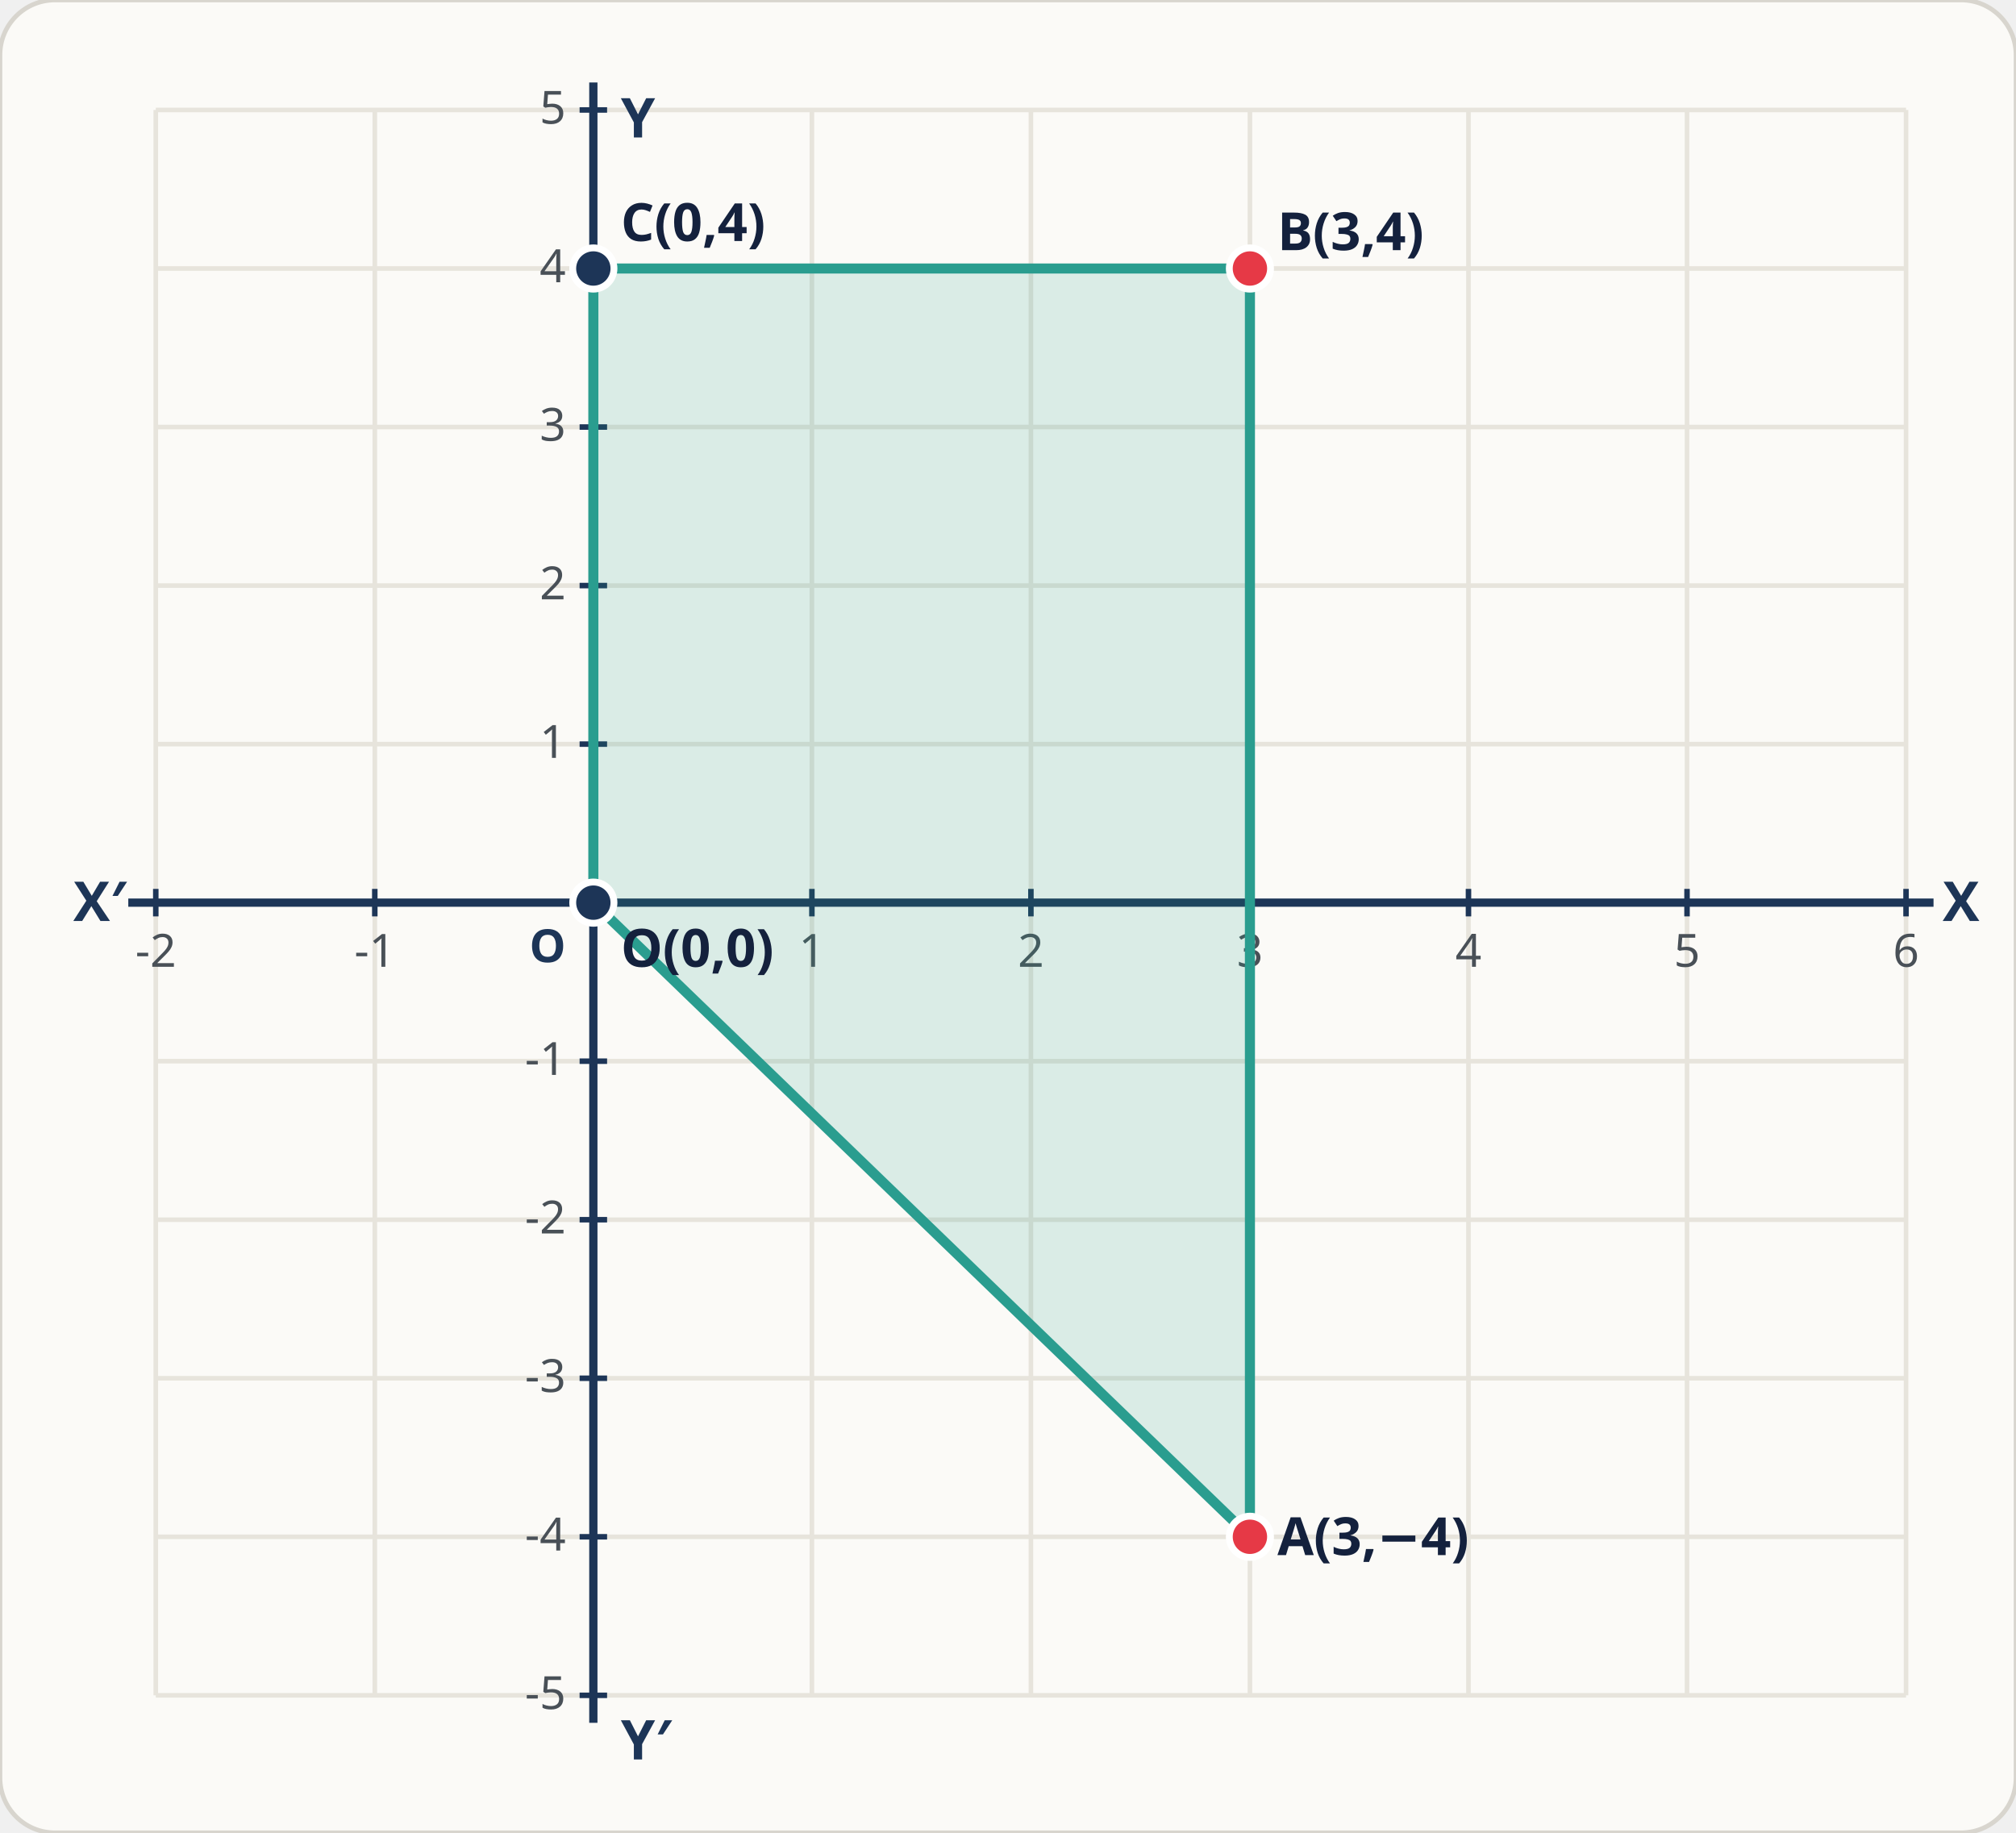
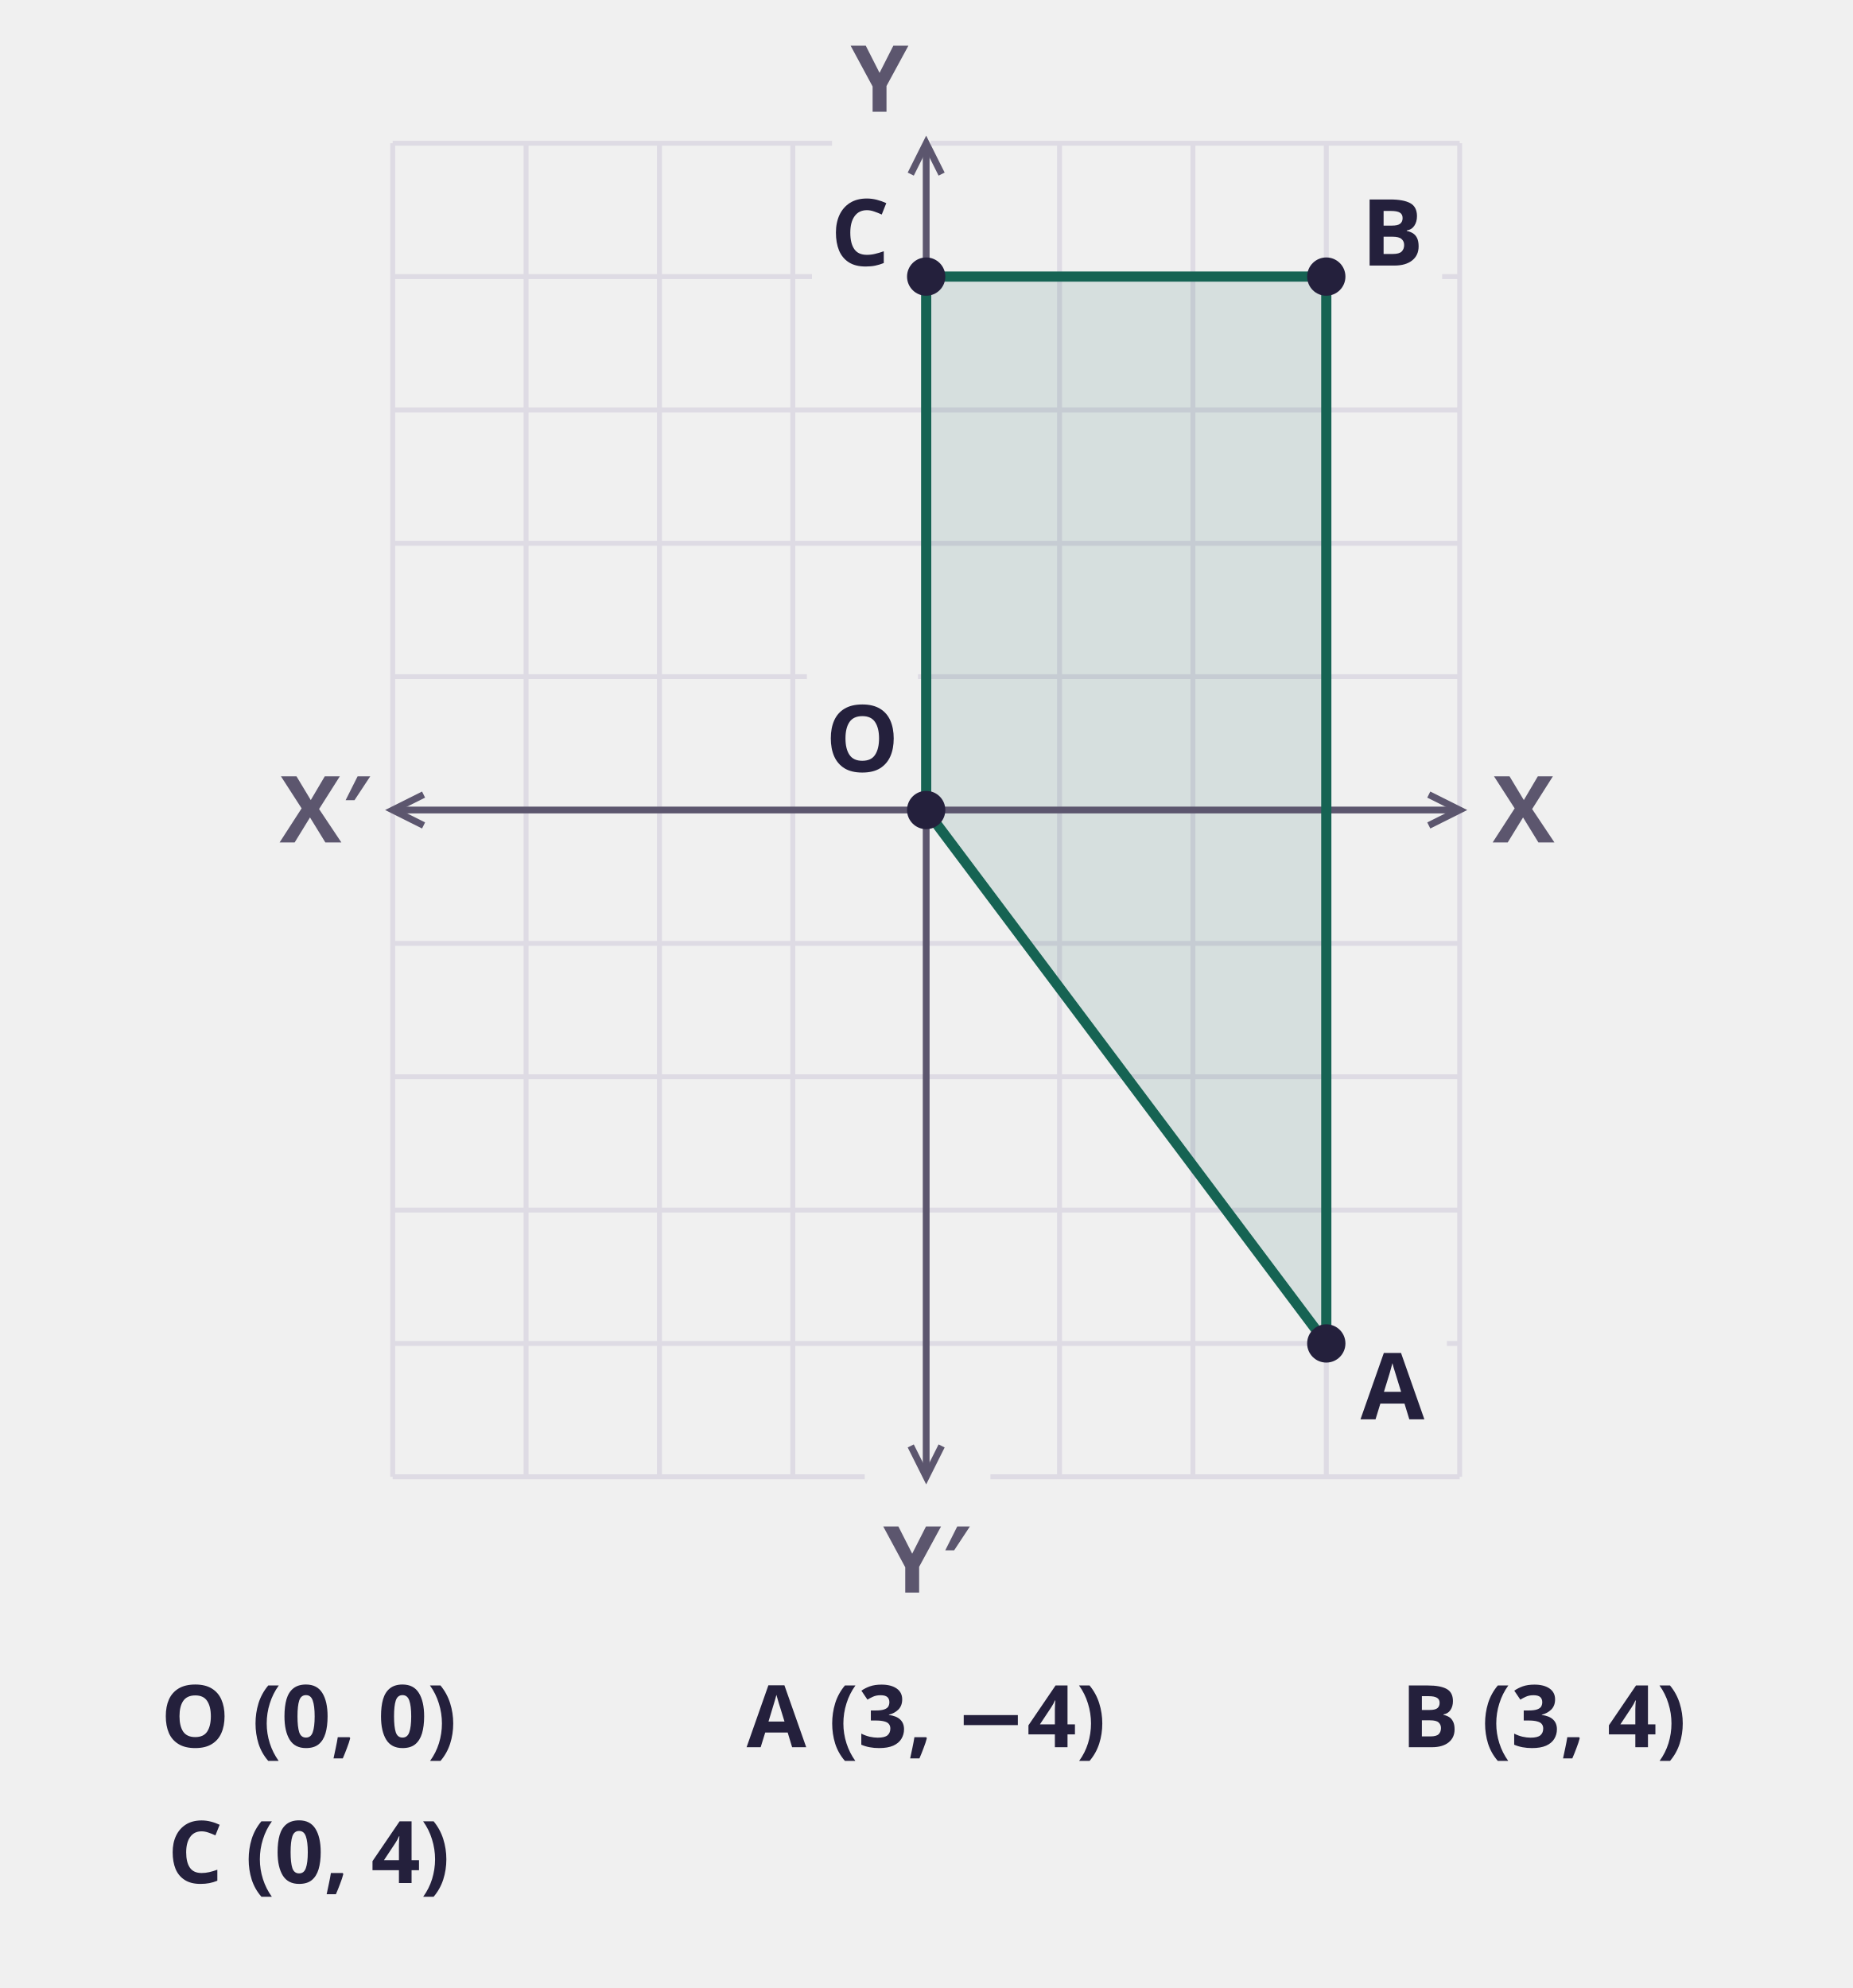
- <svg xmlns="http://www.w3.org/2000/svg" viewBox="0 0 440 400" width="440" height="400" role="img" aria-label="Trapezium OABC with parallel vertical sides OC and AB">
-   <rect width="440" height="400" rx="12" fill="#fbfaf7" stroke="#d8d5ce" />
-   <line x1="34.0" y1="24" x2="34.0" y2="370" stroke="#e7e4dc" stroke-width="1" />
-   <line x1="81.8" y1="24" x2="81.8" y2="370" stroke="#e7e4dc" stroke-width="1" />
-   <line x1="129.5" y1="24" x2="129.5" y2="370" stroke="#e7e4dc" stroke-width="1" />
-   <line x1="177.2" y1="24" x2="177.2" y2="370" stroke="#e7e4dc" stroke-width="1" />
-   <line x1="225.0" y1="24" x2="225.0" y2="370" stroke="#e7e4dc" stroke-width="1" />
-   <line x1="272.8" y1="24" x2="272.8" y2="370" stroke="#e7e4dc" stroke-width="1" />
-   <line x1="320.5" y1="24" x2="320.5" y2="370" stroke="#e7e4dc" stroke-width="1" />
-   <line x1="368.2" y1="24" x2="368.2" y2="370" stroke="#e7e4dc" stroke-width="1" />
-   <line x1="416.0" y1="24" x2="416.0" y2="370" stroke="#e7e4dc" stroke-width="1" />
-   <line x1="34" y1="370.0" x2="416" y2="370.0" stroke="#e7e4dc" stroke-width="1" />
-   <line x1="34" y1="335.4" x2="416" y2="335.4" stroke="#e7e4dc" stroke-width="1" />
-   <line x1="34" y1="300.8" x2="416" y2="300.8" stroke="#e7e4dc" stroke-width="1" />
-   <line x1="34" y1="266.2" x2="416" y2="266.2" stroke="#e7e4dc" stroke-width="1" />
-   <line x1="34" y1="231.6" x2="416" y2="231.6" stroke="#e7e4dc" stroke-width="1" />
-   <line x1="34" y1="197.0" x2="416" y2="197.0" stroke="#e7e4dc" stroke-width="1" />
-   <line x1="34" y1="162.4" x2="416" y2="162.4" stroke="#e7e4dc" stroke-width="1" />
-   <line x1="34" y1="127.8" x2="416" y2="127.8" stroke="#e7e4dc" stroke-width="1" />
-   <line x1="34" y1="93.2" x2="416" y2="93.2" stroke="#e7e4dc" stroke-width="1" />
-   <line x1="34" y1="58.6" x2="416" y2="58.6" stroke="#e7e4dc" stroke-width="1" />
-   <line x1="34" y1="24.0" x2="416" y2="24.0" stroke="#e7e4dc" stroke-width="1" />
-   <line x1="129.5" y1="18" x2="129.5" y2="376" stroke="#1d3557" stroke-width="1.8" />
-   <text x="135.5" y="30" font-family="system-ui,sans-serif" font-size="12" font-weight="700" fill="#1d3557">Y</text>
-   <text x="135.5" y="384" font-family="system-ui,sans-serif" font-size="12" font-weight="700" fill="#1d3557">Y′</text>
-   <line x1="28" y1="197.0" x2="422" y2="197.0" stroke="#1d3557" stroke-width="1.8" />
-   <text x="424" y="201.0" font-family="system-ui,sans-serif" font-size="12" font-weight="700" fill="#1d3557">X</text>
-   <text x="16" y="201.0" font-family="system-ui,sans-serif" font-size="12" font-weight="700" fill="#1d3557">X′</text>
-   <line x1="34.0" y1="194.0" x2="34.0" y2="200.0" stroke="#1d3557" stroke-width="1.2" />
-   <text x="34.0" y="211.0" text-anchor="middle" font-family="system-ui,sans-serif" font-size="10" fill="#495057">-2</text>
-   <line x1="81.8" y1="194.0" x2="81.8" y2="200.0" stroke="#1d3557" stroke-width="1.2" />
-   <text x="81.8" y="211.0" text-anchor="middle" font-family="system-ui,sans-serif" font-size="10" fill="#495057">-1</text>
-   <line x1="177.2" y1="194.0" x2="177.2" y2="200.0" stroke="#1d3557" stroke-width="1.2" />
-   <text x="177.2" y="211.0" text-anchor="middle" font-family="system-ui,sans-serif" font-size="10" fill="#495057">1</text>
-   <line x1="225.0" y1="194.0" x2="225.0" y2="200.0" stroke="#1d3557" stroke-width="1.2" />
-   <text x="225.0" y="211.0" text-anchor="middle" font-family="system-ui,sans-serif" font-size="10" fill="#495057">2</text>
-   <line x1="272.8" y1="194.0" x2="272.8" y2="200.0" stroke="#1d3557" stroke-width="1.2" />
-   <text x="272.8" y="211.0" text-anchor="middle" font-family="system-ui,sans-serif" font-size="10" fill="#495057">3</text>
-   <line x1="320.5" y1="194.0" x2="320.5" y2="200.0" stroke="#1d3557" stroke-width="1.2" />
-   <text x="320.5" y="211.0" text-anchor="middle" font-family="system-ui,sans-serif" font-size="10" fill="#495057">4</text>
-   <line x1="368.2" y1="194.0" x2="368.2" y2="200.0" stroke="#1d3557" stroke-width="1.2" />
-   <text x="368.2" y="211.0" text-anchor="middle" font-family="system-ui,sans-serif" font-size="10" fill="#495057">5</text>
-   <line x1="416.0" y1="194.0" x2="416.0" y2="200.0" stroke="#1d3557" stroke-width="1.2" />
-   <text x="416.0" y="211.0" text-anchor="middle" font-family="system-ui,sans-serif" font-size="10" fill="#495057">6</text>
-   <line x1="126.5" y1="370.0" x2="132.5" y2="370.0" stroke="#1d3557" stroke-width="1.2" />
-   <text x="123.5" y="373.0" text-anchor="end" font-family="system-ui,sans-serif" font-size="10" fill="#495057">-5</text>
-   <line x1="126.5" y1="335.4" x2="132.5" y2="335.4" stroke="#1d3557" stroke-width="1.2" />
-   <text x="123.5" y="338.4" text-anchor="end" font-family="system-ui,sans-serif" font-size="10" fill="#495057">-4</text>
-   <line x1="126.5" y1="300.8" x2="132.5" y2="300.8" stroke="#1d3557" stroke-width="1.2" />
-   <text x="123.5" y="303.8" text-anchor="end" font-family="system-ui,sans-serif" font-size="10" fill="#495057">-3</text>
-   <line x1="126.5" y1="266.2" x2="132.5" y2="266.2" stroke="#1d3557" stroke-width="1.2" />
-   <text x="123.5" y="269.2" text-anchor="end" font-family="system-ui,sans-serif" font-size="10" fill="#495057">-2</text>
-   <line x1="126.5" y1="231.6" x2="132.5" y2="231.6" stroke="#1d3557" stroke-width="1.2" />
-   <text x="123.5" y="234.6" text-anchor="end" font-family="system-ui,sans-serif" font-size="10" fill="#495057">-1</text>
-   <line x1="126.5" y1="162.4" x2="132.5" y2="162.4" stroke="#1d3557" stroke-width="1.2" />
-   <text x="123.5" y="165.4" text-anchor="end" font-family="system-ui,sans-serif" font-size="10" fill="#495057">1</text>
-   <line x1="126.5" y1="127.8" x2="132.5" y2="127.8" stroke="#1d3557" stroke-width="1.2" />
-   <text x="123.5" y="130.8" text-anchor="end" font-family="system-ui,sans-serif" font-size="10" fill="#495057">2</text>
-   <line x1="126.5" y1="93.2" x2="132.5" y2="93.2" stroke="#1d3557" stroke-width="1.2" />
-   <text x="123.5" y="96.2" text-anchor="end" font-family="system-ui,sans-serif" font-size="10" fill="#495057">3</text>
-   <line x1="126.5" y1="58.6" x2="132.5" y2="58.6" stroke="#1d3557" stroke-width="1.2" />
-   <text x="123.5" y="61.6" text-anchor="end" font-family="system-ui,sans-serif" font-size="10" fill="#495057">4</text>
-   <line x1="126.5" y1="24.0" x2="132.5" y2="24.0" stroke="#1d3557" stroke-width="1.2" />
-   <text x="123.5" y="27.0" text-anchor="end" font-family="system-ui,sans-serif" font-size="10" fill="#495057">5</text>
-   <text x="123.5" y="210.0" text-anchor="end" font-family="system-ui,sans-serif" font-size="10" font-weight="600" fill="#1d3557">O</text>
-   <polygon points="129.5,197.0 272.8,335.4 272.8,58.6 129.5,58.6" fill="rgba(42,157,143,0.16)" stroke="#2a9d8f" stroke-width="2.2" />
-   <circle cx="129.5" cy="197.0" r="4.5" fill="#1d3557" stroke="#ffffff" stroke-width="1.5" />
-   <text x="135.5" y="211.0" font-family="system-ui,sans-serif" font-size="11.5" font-weight="700" fill="#14213d">O(0,0)</text>
-   <circle cx="272.8" cy="335.4" r="4.5" fill="#e63946" stroke="#ffffff" stroke-width="1.5" />
-   <text x="278.8" y="339.4" font-family="system-ui,sans-serif" font-size="11.5" font-weight="700" fill="#14213d">A(3,−4)</text>
-   <circle cx="272.8" cy="58.6" r="4.5" fill="#e63946" stroke="#ffffff" stroke-width="1.5" />
-   <text x="278.8" y="54.6" font-family="system-ui,sans-serif" font-size="11.5" font-weight="700" fill="#14213d">B(3,4)</text>
-   <circle cx="129.5" cy="58.6" r="4.5" fill="#1d3557" stroke="#ffffff" stroke-width="1.5" />
-   <text x="135.5" y="52.6" font-family="system-ui,sans-serif" font-size="11.5" font-weight="700" fill="#14213d">C(0,4)</text>
+ <svg xmlns="http://www.w3.org/2000/svg" role="img" font-family="system-ui, sans-serif" font-weight="550" aria-labelledby="t desc" viewBox="0 0 300 322">
+   <g aria-hidden="true" stroke="#dedbe4" stroke-width=".8">
+     <line x1="63.6" y1="23.2" x2="63.6" y2="239.2" />
+     <line x1="85.2" y1="23.2" x2="85.2" y2="239.2" />
+     <line x1="106.8" y1="23.2" x2="106.8" y2="239.2" />
+     <line x1="128.4" y1="23.2" x2="128.4" y2="239.2" />
+     <line x1="171.6" y1="23.2" x2="171.6" y2="239.2" />
+     <line x1="193.2" y1="23.2" x2="193.2" y2="239.2" />
+     <line x1="214.8" y1="23.2" x2="214.8" y2="239.2" />
+     <line x1="236.4" y1="23.2" x2="236.4" y2="239.2" />
+     <line x1="63.6" y1="239.2" x2="140.047" y2="239.2" />
+     <line x1="160.407" y1="239.2" x2="236.4" y2="239.2" />
+     <line x1="63.6" y1="217.6" x2="217.333" y2="217.6" />
+     <line x1="234.333" y1="217.6" x2="236.4" y2="217.6" />
+     <line x1="63.6" y1="196" x2="236.4" y2="196" />
+     <line x1="63.6" y1="174.4" x2="236.4" y2="174.4" />
+     <line x1="63.6" y1="152.8" x2="236.4" y2="152.8" />
+     <line x1="63.6" y1="109.6" x2="130.673" y2="109.6" />
+     <line x1="148.673" y1="109.6" x2="236.4" y2="109.6" />
+     <line x1="63.6" y1="88" x2="236.4" y2="88" />
+     <line x1="63.6" y1="66.4" x2="236.4" y2="66.4" />
+     <line x1="63.6" y1="44.8" x2="131.506" y2="44.8" />
+     <line x1="147.506" y1="44.8" x2="217.466" y2="44.8" />
+     <line x1="233.56" y1="44.8" x2="236.4" y2="44.8" />
+     <line x1="63.6" y1="23.2" x2="134.753" y2="23.2" />
+     <line x1="150.753" y1="23.2" x2="236.4" y2="23.2" />
+   </g>
+   <polygon points="150,131.2 214.8,217.6 214.8,44.8 150,44.8" fill="#166353" fill-opacity="0.12" data-dg-region="OABC" />
+   <line x1="63.6" y1="131.2" x2="236.4" y2="131.2" stroke="#5c566e" stroke-width="1.1" data-dg-obstacle="X-axis" />
+   <polyline points="231.4,133.7 236.4,131.2 231.4,128.7" fill="none" stroke="#5c566e" stroke-width="1.1" data-dg-obstacle="X-arrow" />
+   <polyline points="68.6,128.7 63.6,131.2 68.6,133.7" fill="none" stroke="#5c566e" stroke-width="1.1" data-dg-obstacle="X′-arrow" />
+   <line x1="150" y1="239.2" x2="150" y2="23.2" stroke="#5c566e" stroke-width="1.1" data-dg-obstacle="Y-axis" />
+   <polyline points="152.5,28.2 150,23.2 147.5,28.2" fill="none" stroke="#5c566e" stroke-width="1.1" data-dg-obstacle="Y-arrow" />
+   <polyline points="147.5,234.2 150,239.2 152.5,234.2" fill="none" stroke="#5c566e" stroke-width="1.1" data-dg-obstacle="Y′-arrow" />
+   <line x1="150" y1="131.2" x2="214.8" y2="217.6" stroke="#166353" stroke-width="1.65" stroke-linecap="round" data-dg-obstacle="OA" data-dg-edge="OA" />
+   <line x1="214.8" y1="217.6" x2="214.8" y2="44.8" stroke="#166353" stroke-width="1.65" stroke-linecap="round" data-dg-obstacle="AB" data-dg-edge="AB" />
+   <line x1="214.8" y1="44.8" x2="150" y2="44.8" stroke="#166353" stroke-width="1.65" stroke-linecap="round" data-dg-obstacle="BC" data-dg-edge="BC" />
+   <line x1="150" y1="44.8" x2="150" y2="131.2" stroke="#166353" stroke-width="1.65" stroke-linecap="round" data-dg-obstacle="CO" data-dg-edge="CO" />
+   <circle cx="150" cy="131.2" r="3.1" fill="#24203c" data-dg-obstacle="point-O" data-dg-fill="" data-dg-point="O" />
+   <circle cx="214.8" cy="217.6" r="3.1" fill="#24203c" data-dg-obstacle="point-A" data-dg-fill="" data-dg-point="A" />
+   <circle cx="214.8" cy="44.8" r="3.1" fill="#24203c" data-dg-obstacle="point-B" data-dg-fill="" data-dg-point="B" />
+   <circle cx="150" cy="44.8" r="3.1" fill="#24203c" data-dg-obstacle="point-C" data-dg-fill="" data-dg-point="C" />
+   <text text-anchor="middle" dy=".35em" fill="#5c566e" data-dg-label="X" data-dg-font="vertex" x="246.75" y="131.2" font-size="15">X</text>
+   <text text-anchor="middle" dy=".35em" fill="#5c566e" data-dg-label="X′" data-dg-font="vertex" x="52.56" y="131.2" font-size="15">X′</text>
+   <text text-anchor="middle" dy=".35em" fill="#5c566e" data-dg-label="Y" data-dg-font="vertex" x="142.44" y="12.85" font-size="15">Y</text>
+   <text text-anchor="middle" dy=".35em" fill="#5c566e" data-dg-label="Y′" data-dg-font="vertex" x="150" y="252.7" font-size="15">Y′</text>
+   <text text-anchor="middle" dy=".35em" fill="#24203c" data-dg-label="O" data-dg-font="vertex" x="139.65" y="119.725" font-size="15">O</text>
+   <text text-anchor="middle" dy=".35em" fill="#24203c" data-dg-label="A" data-dg-font="vertex" x="225.513" y="224.637" font-size="15">A</text>
+   <text text-anchor="middle" dy=".35em" fill="#24203c" data-dg-label="B" data-dg-font="vertex" x="225.513" y="37.763" font-size="15">B</text>
+   <text text-anchor="middle" dy=".35em" fill="#24203c" data-dg-label="C" data-dg-font="vertex" x="139.287" y="37.763" font-size="15">C</text>
+   <text x="50" y="283" text-anchor="middle" font-size="14" fill="#24203c">O (0, 0)</text>
+   <text x="150" y="283" text-anchor="middle" font-size="14" fill="#24203c">A (3, −4)</text>
+   <text x="250" y="283" text-anchor="middle" font-size="14" fill="#24203c">B (3, 4)</text>
+   <text x="50" y="305" text-anchor="middle" font-size="14" fill="#24203c">C (0, 4)</text>
</svg>
